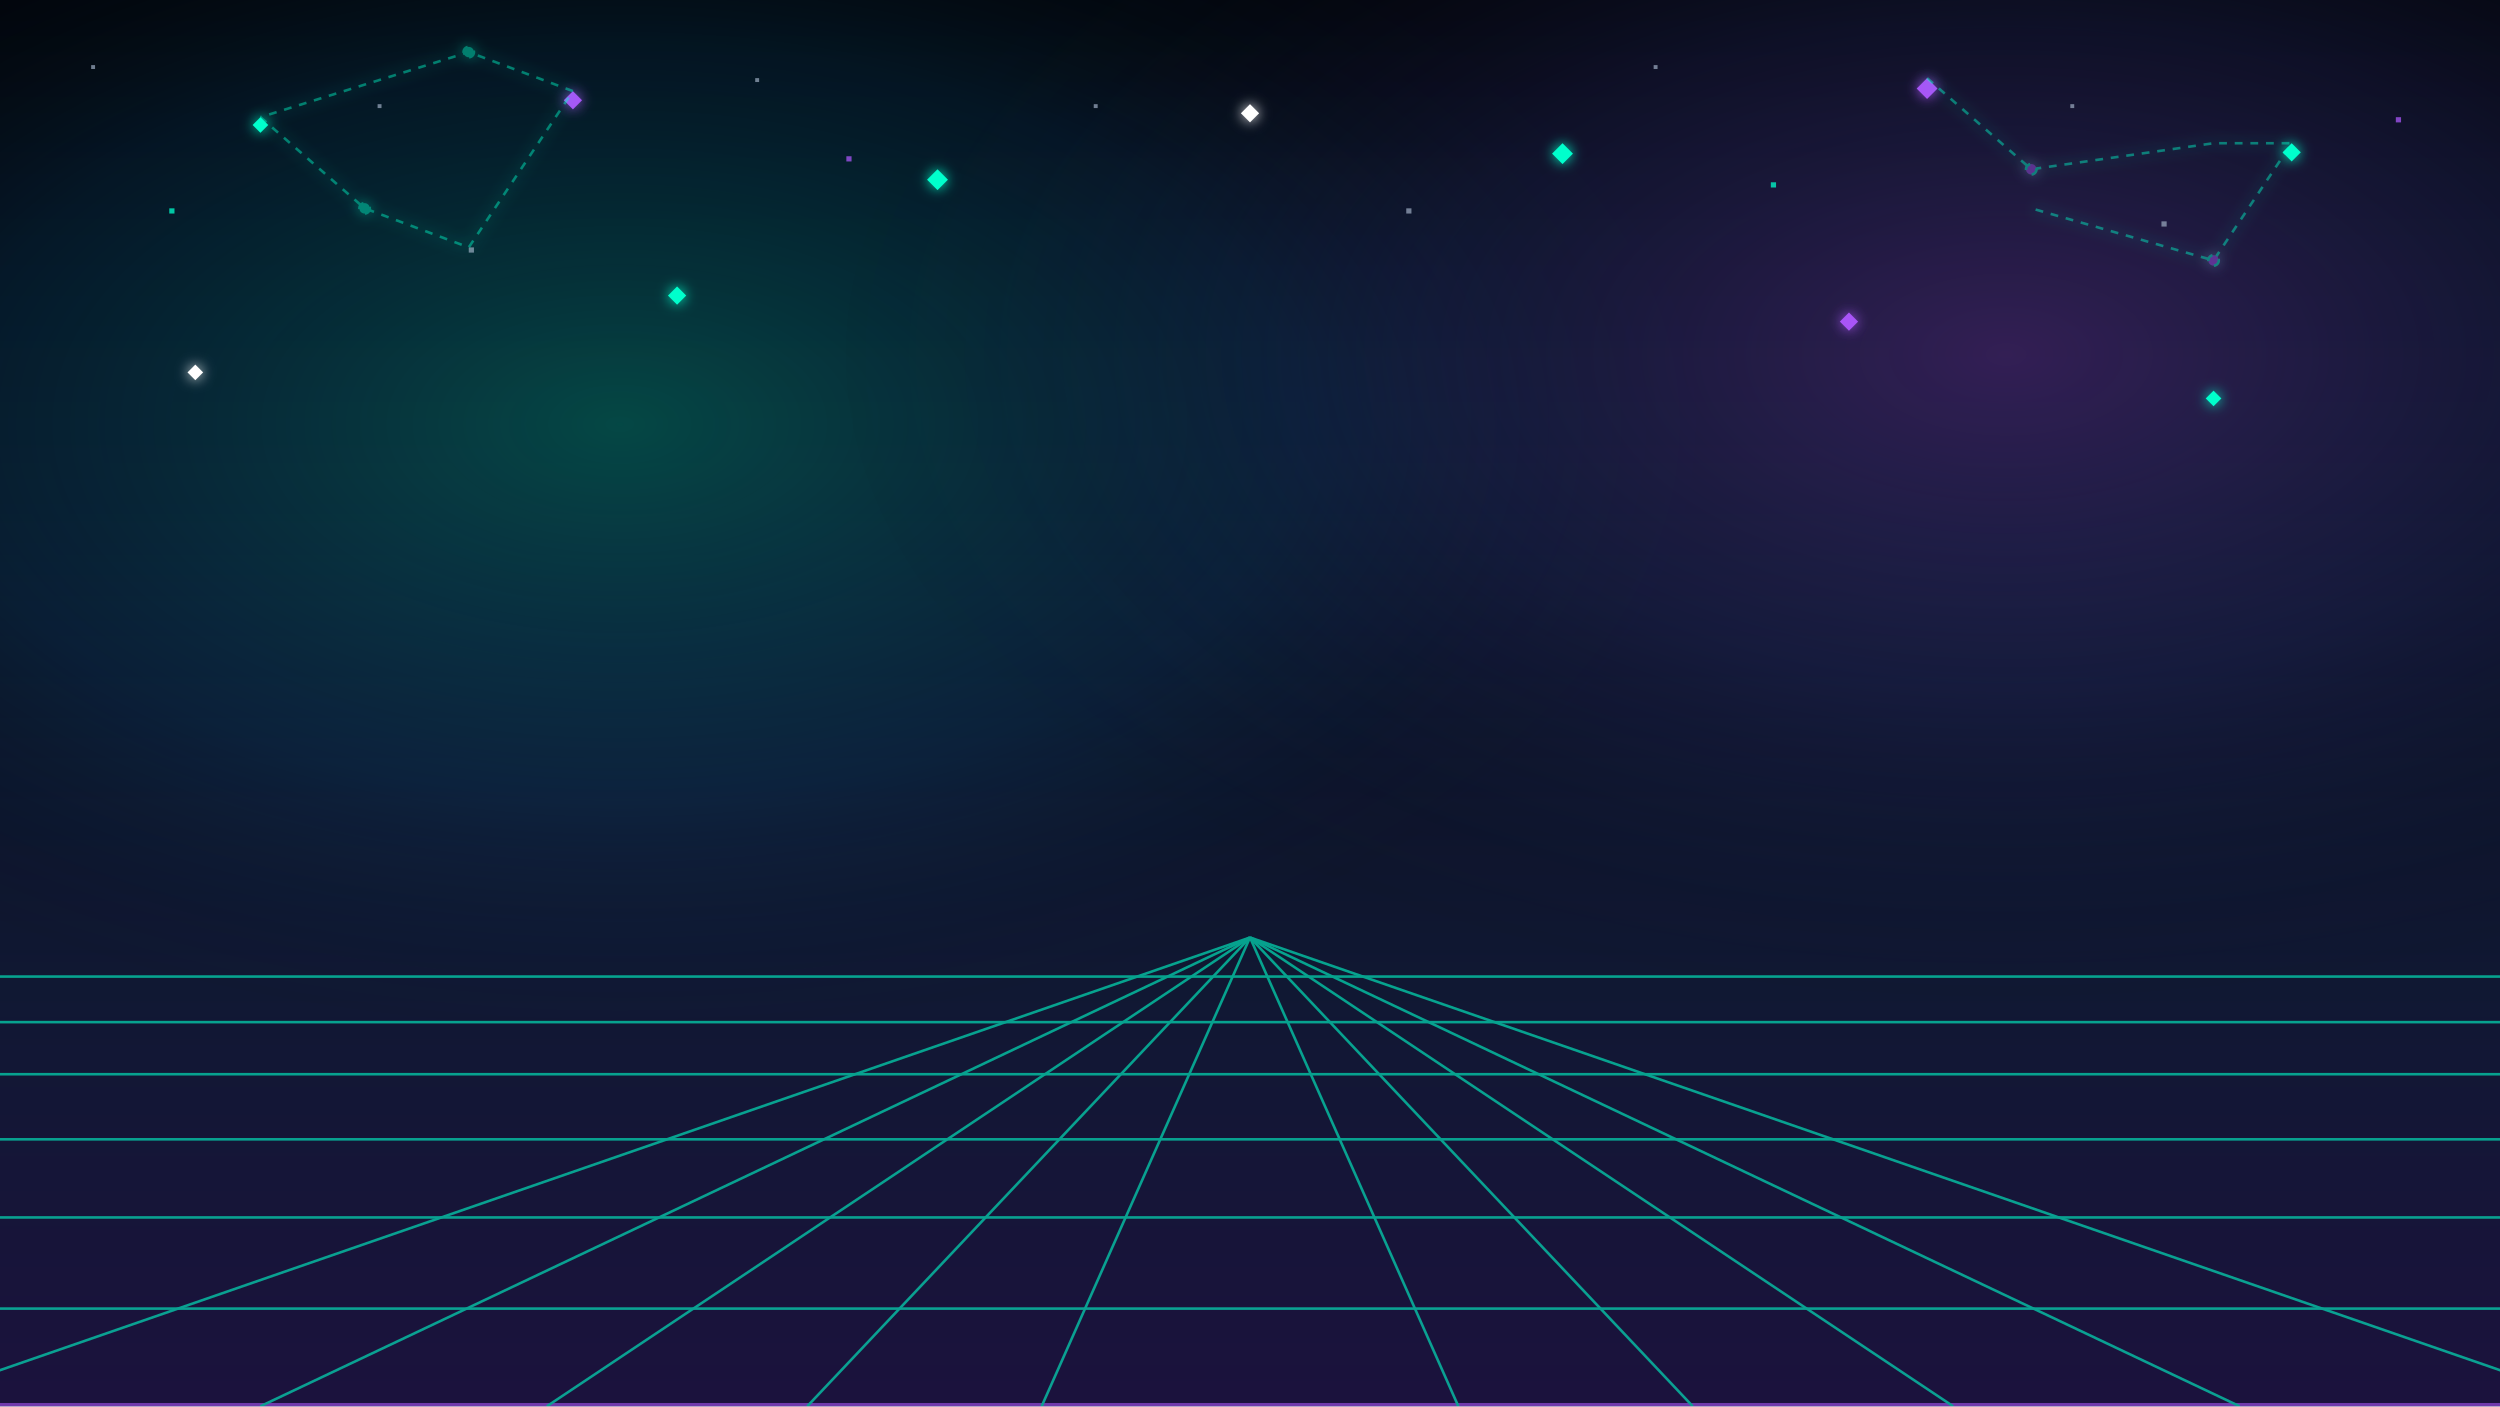
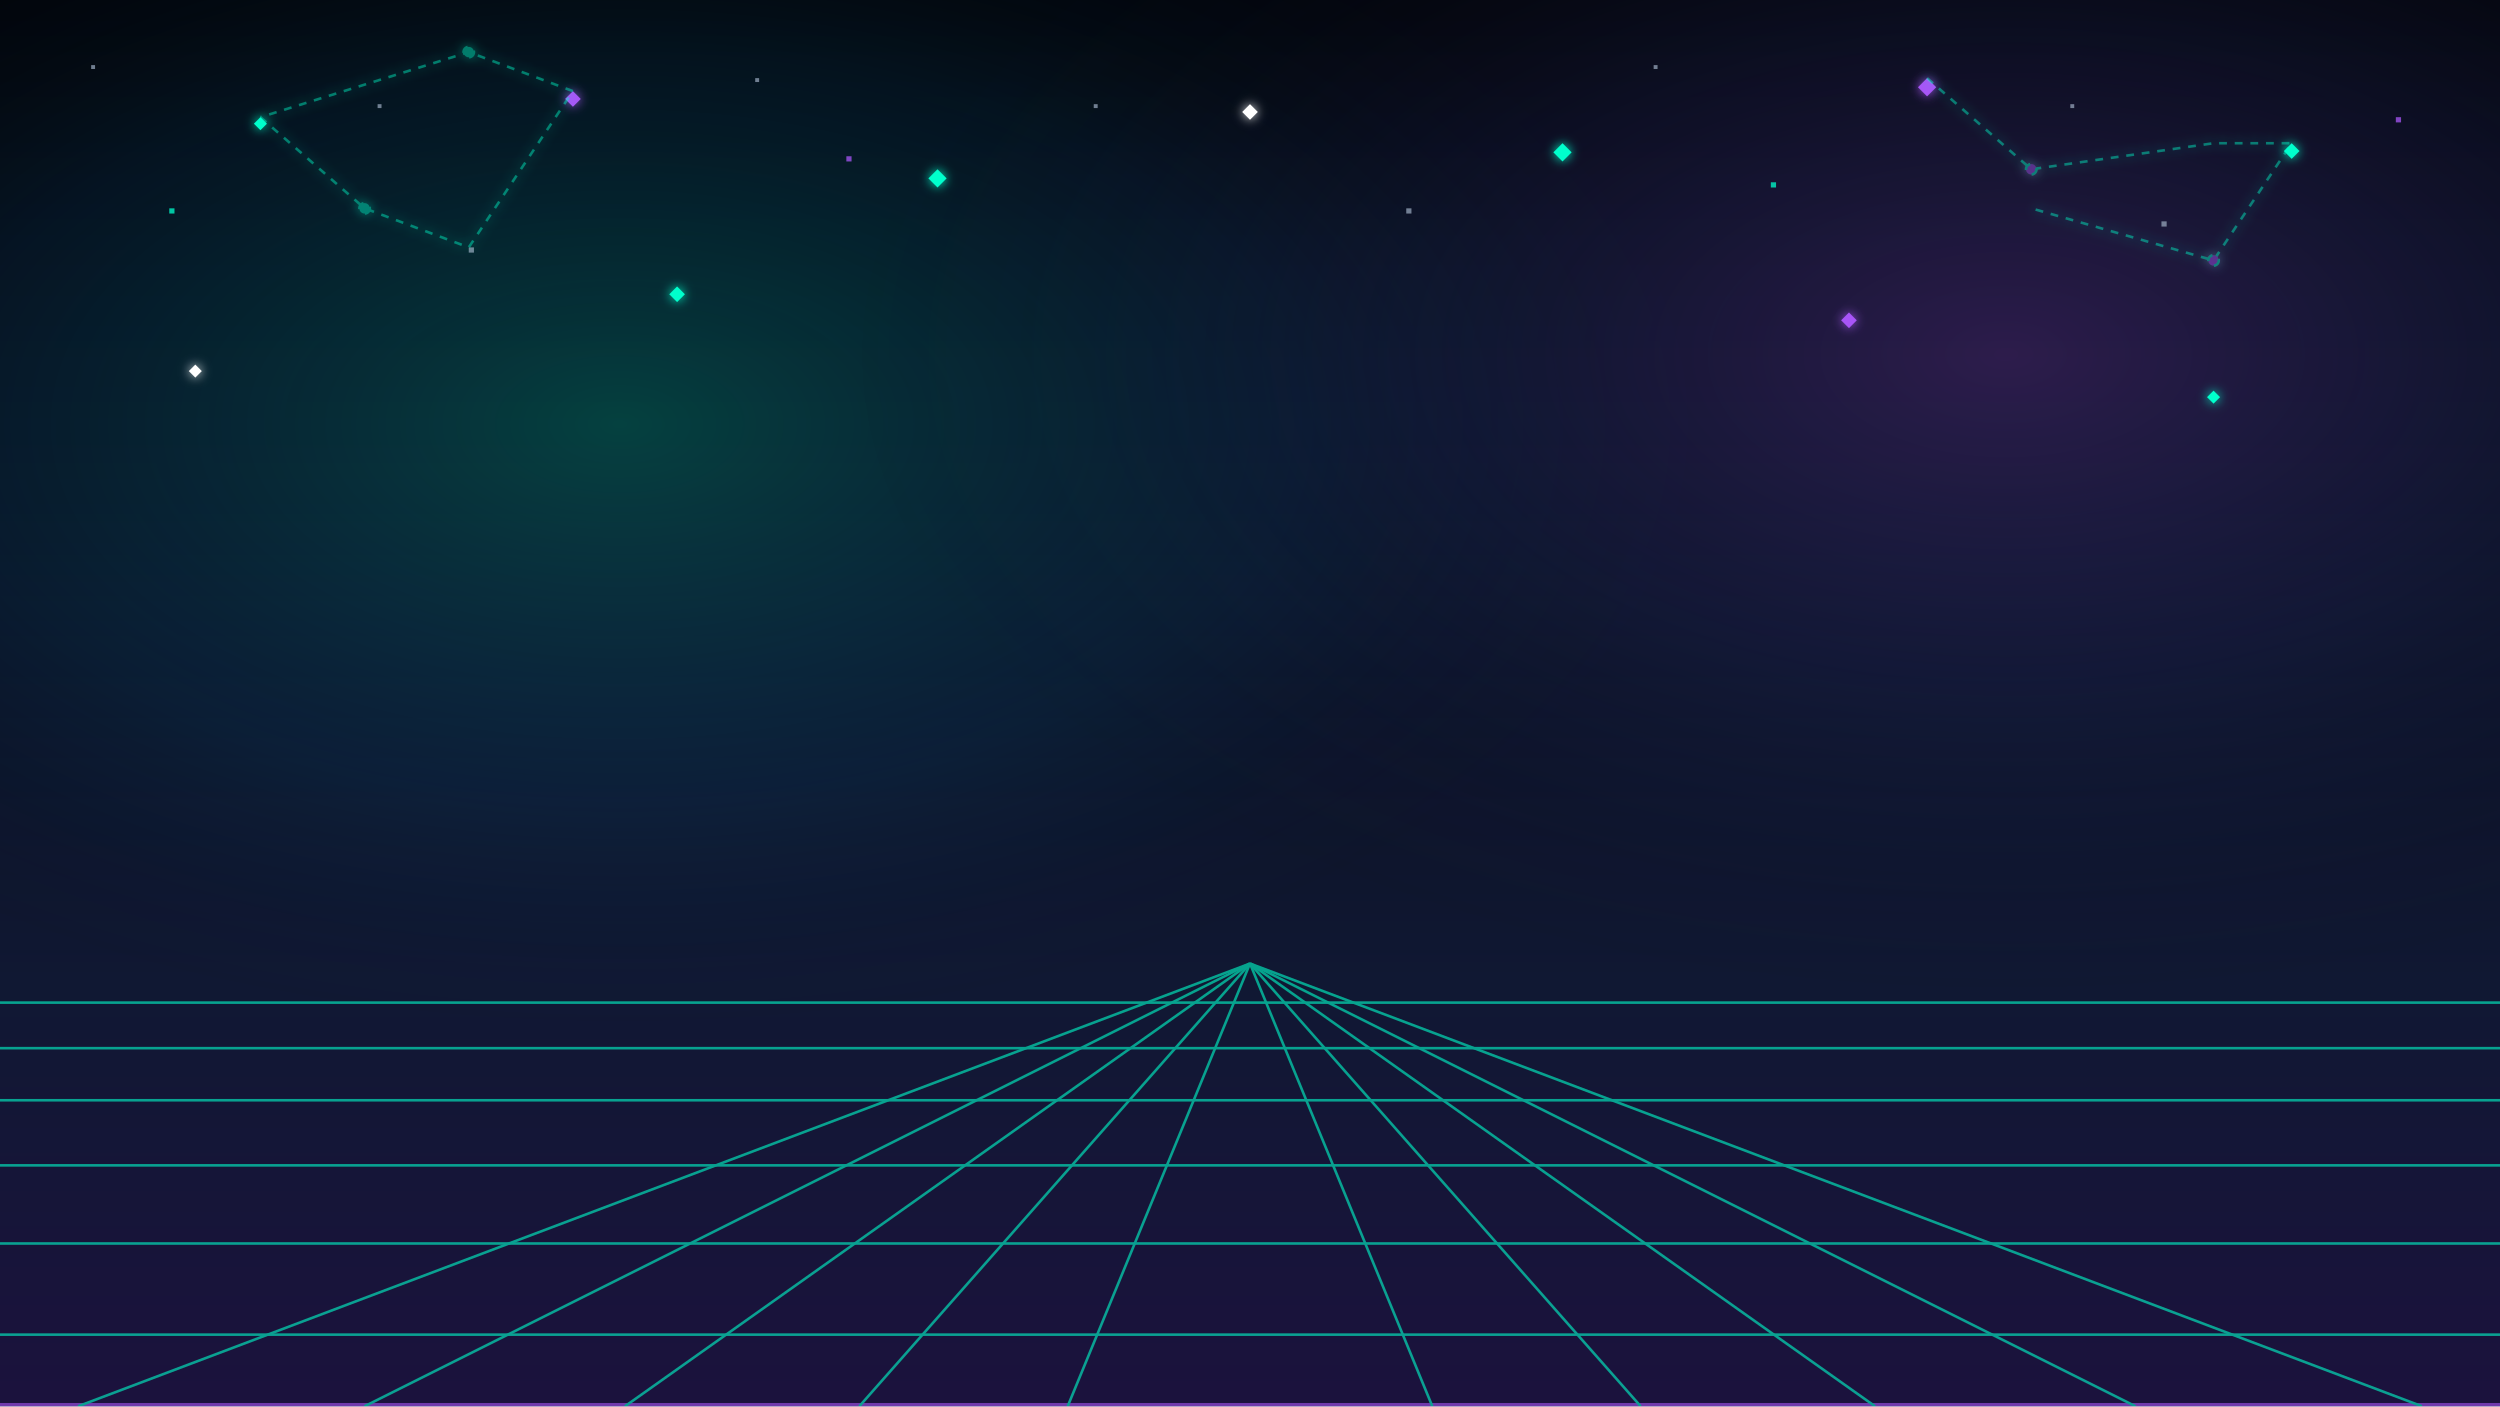
<svg xmlns="http://www.w3.org/2000/svg" viewBox="0 0 1920 1080" width="100%" height="100%" preserveAspectRatio="xMidYMid slice">
  <defs>
    <linearGradient id="cyberSky" x1="0" y1="0" x2="0" y2="1">
      <stop offset="0%" stop-color="#02040a" />
      <stop offset="35%" stop-color="#070c1a" />
      <stop offset="70%" stop-color="#101833" />
      <stop offset="100%" stop-color="#1b123d" />
    </linearGradient>
    <radialGradient id="nebulaCyan" cx="25%" cy="30%" r="45%">
-       <stop offset="0%" stop-color="#00ffcc" stop-opacity="0.25" />
-       <stop offset="60%" stop-color="#0ea5e9" stop-opacity="0.1" />
+       <stop offset="0%" stop-color="#00ffcc" stop-opacity="0.22" />
+       <stop offset="60%" stop-color="#0ea5e9" stop-opacity="0.08" />
      <stop offset="100%" stop-color="#02040a" stop-opacity="0" />
    </radialGradient>
    <radialGradient id="nebulaPurple" cx="80%" cy="25%" r="48%">
-       <stop offset="0%" stop-color="#a855f7" stop-opacity="0.28" />
-       <stop offset="50%" stop-color="#6366f1" stop-opacity="0.12" />
+       <stop offset="0%" stop-color="#a855f7" stop-opacity="0.24" />
+       <stop offset="50%" stop-color="#6366f1" stop-opacity="0.09" />
      <stop offset="100%" stop-color="#02040a" stop-opacity="0" />
    </radialGradient>
-     <filter id="starGlow" x="-40%" y="-40%" width="180%" height="180%">
-       <feGaussianBlur stdDeviation="5" result="blur" />
+     <filter id="starGlow" x="-30%" y="-30%" width="160%" height="160%">
+       <feGaussianBlur stdDeviation="4" result="blur" />
      <feMerge>
        <feMergeNode in="blur" />
        <feMergeNode in="SourceGraphic" />
      </feMerge>
    </filter>
  </defs>
  <rect width="1920" height="1080" fill="url(#cyberSky)" />
  <rect width="1920" height="1080" fill="url(#nebulaCyan)" />
  <rect width="1920" height="1080" fill="url(#nebulaPurple)" />
  <g fill="#ffffff" filter="url(#starGlow)">
-     <polygon points="200,90 206,96 200,102 194,96" fill="#00ffcc" />
-     <polygon points="440,70 447,77 440,84 433,77" fill="#a855f7" />
-     <polygon points="720,130 728,138 720,146 712,138" fill="#00ffcc" />
-     <polygon points="960,80 967,87 960,94 953,87" fill="#ffffff" />
-     <polygon points="1200,110 1208,118 1200,126 1192,118" fill="#00ffcc" />
-     <polygon points="1480,60 1488,68 1480,76 1472,68" fill="#a855f7" />
-     <polygon points="1760,110 1767,117 1760,124 1753,117" fill="#00ffcc" />
-     <polygon points="150,280 156,286 150,292 144,286" fill="#ffffff" />
-     <polygon points="520,220 527,227 520,234 513,227" fill="#00ffcc" />
-     <polygon points="1420,240 1427,247 1420,254 1413,247" fill="#a855f7" />
-     <polygon points="1700,300 1706,306 1700,312 1694,306" fill="#00ffcc" />
+     <polygon points="200,90 205,95 200,100 195,95" fill="#00ffcc" />
+     <polygon points="440,70 446,76 440,82 434,76" fill="#a855f7" />
+     <polygon points="720,130 727,137 720,144 713,137" fill="#00ffcc" />
+     <polygon points="960,80 966,86 960,92 954,86" fill="#ffffff" />
+     <polygon points="1200,110 1207,117 1200,124 1193,117" fill="#00ffcc" />
+     <polygon points="1480,60 1487,67 1480,74 1473,67" fill="#a855f7" />
+     <polygon points="1760,110 1766,116 1760,122 1754,116" fill="#00ffcc" />
+     <polygon points="150,280 155,285 150,290 145,285" fill="#ffffff" />
+     <polygon points="520,220 526,226 520,232 514,226" fill="#00ffcc" />
+     <polygon points="1420,240 1426,246 1420,252 1414,246" fill="#a855f7" />
+     <polygon points="1700,300 1705,305 1700,310 1695,305" fill="#00ffcc" />
  </g>
  <g fill="#94a3b8" opacity="0.75">
    <rect x="70" y="50" width="3" height="3" />
    <rect x="130" y="160" width="4" height="4" fill="#00ffcc" />
    <rect x="290" y="80" width="3" height="3" />
    <rect x="360" y="190" width="4" height="4" />
    <rect x="580" y="60" width="3" height="3" />
    <rect x="650" y="120" width="4" height="4" fill="#a855f7" />
    <rect x="840" y="80" width="3" height="3" />
    <rect x="1080" y="160" width="4" height="4" />
    <rect x="1270" y="50" width="3" height="3" />
    <rect x="1360" y="140" width="4" height="4" fill="#00ffcc" />
    <rect x="1590" y="80" width="3" height="3" />
    <rect x="1660" y="170" width="4" height="4" />
    <rect x="1840" y="90" width="4" height="4" fill="#a855f7" />
  </g>
  <g stroke="#00ffcc" stroke-width="2" stroke-dasharray="6,6" fill="none" opacity="0.45" filter="url(#starGlow)">
    <polyline points="200,90 280,160 360,190 440,70 360,40 200,90" />
    <circle cx="280" cy="160" r="4" fill="#00ffcc" />
    <circle cx="360" cy="40" r="4" fill="#00ffcc" />
    <polyline points="1480,60 1560,130 1700,110 1760,110 1700,200 1560,160" />
    <circle cx="1560" cy="130" r="4" fill="#a855f7" />
    <circle cx="1700" cy="200" r="4" fill="#a855f7" />
  </g>
  <g stroke="#00ffcc" stroke-width="2" opacity="0.6">
-     <line x1="0" y1="720" x2="1920" y2="720" stroke="#a855f7" stroke-width="5" filter="url(#starGlow)" />
-     <line x1="0" y1="750" x2="1920" y2="750" />
-     <line x1="0" y1="785" x2="1920" y2="785" />
-     <line x1="0" y1="825" x2="1920" y2="825" />
-     <line x1="0" y1="875" x2="1920" y2="875" />
-     <line x1="0" y1="935" x2="1920" y2="935" />
-     <line x1="0" y1="1005" x2="1920" y2="1005" />
+     <line x1="0" y1="740" x2="1920" y2="740" stroke="#a855f7" stroke-width="4" filter="url(#starGlow)" />
+     <line x1="0" y1="770" x2="1920" y2="770" />
+     <line x1="0" y1="805" x2="1920" y2="805" />
+     <line x1="0" y1="845" x2="1920" y2="845" />
+     <line x1="0" y1="895" x2="1920" y2="895" />
+     <line x1="0" y1="955" x2="1920" y2="955" />
+     <line x1="0" y1="1025" x2="1920" y2="1025" />
    <line x1="0" y1="1080" x2="1920" y2="1080" stroke="#a855f7" stroke-width="5" />
-     <line x1="960" y1="720" x2="960" y2="1080" stroke="#a855f7" stroke-width="3" filter="url(#starGlow)" />
-     <line x1="960" y1="720" x2="800" y2="1080" />
-     <line x1="960" y1="720" x2="1120" y2="1080" />
-     <line x1="960" y1="720" x2="620" y2="1080" />
-     <line x1="960" y1="720" x2="1300" y2="1080" />
-     <line x1="960" y1="720" x2="420" y2="1080" />
-     <line x1="960" y1="720" x2="1500" y2="1080" />
-     <line x1="960" y1="720" x2="200" y2="1080" />
-     <line x1="960" y1="720" x2="1720" y2="1080" />
-     <line x1="960" y1="720" x2="-80" y2="1080" />
-     <line x1="960" y1="720" x2="2000" y2="1080" />
+     <line x1="960" y1="740" x2="960" y2="1080" stroke="#a855f7" stroke-width="3" filter="url(#starGlow)" />
+     <line x1="960" y1="740" x2="820" y2="1080" />
+     <line x1="960" y1="740" x2="1100" y2="1080" />
+     <line x1="960" y1="740" x2="660" y2="1080" />
+     <line x1="960" y1="740" x2="1260" y2="1080" />
+     <line x1="960" y1="740" x2="480" y2="1080" />
+     <line x1="960" y1="740" x2="1440" y2="1080" />
+     <line x1="960" y1="740" x2="280" y2="1080" />
+     <line x1="960" y1="740" x2="1640" y2="1080" />
+     <line x1="960" y1="740" x2="60" y2="1080" />
+     <line x1="960" y1="740" x2="1860" y2="1080" />
  </g>
</svg>
